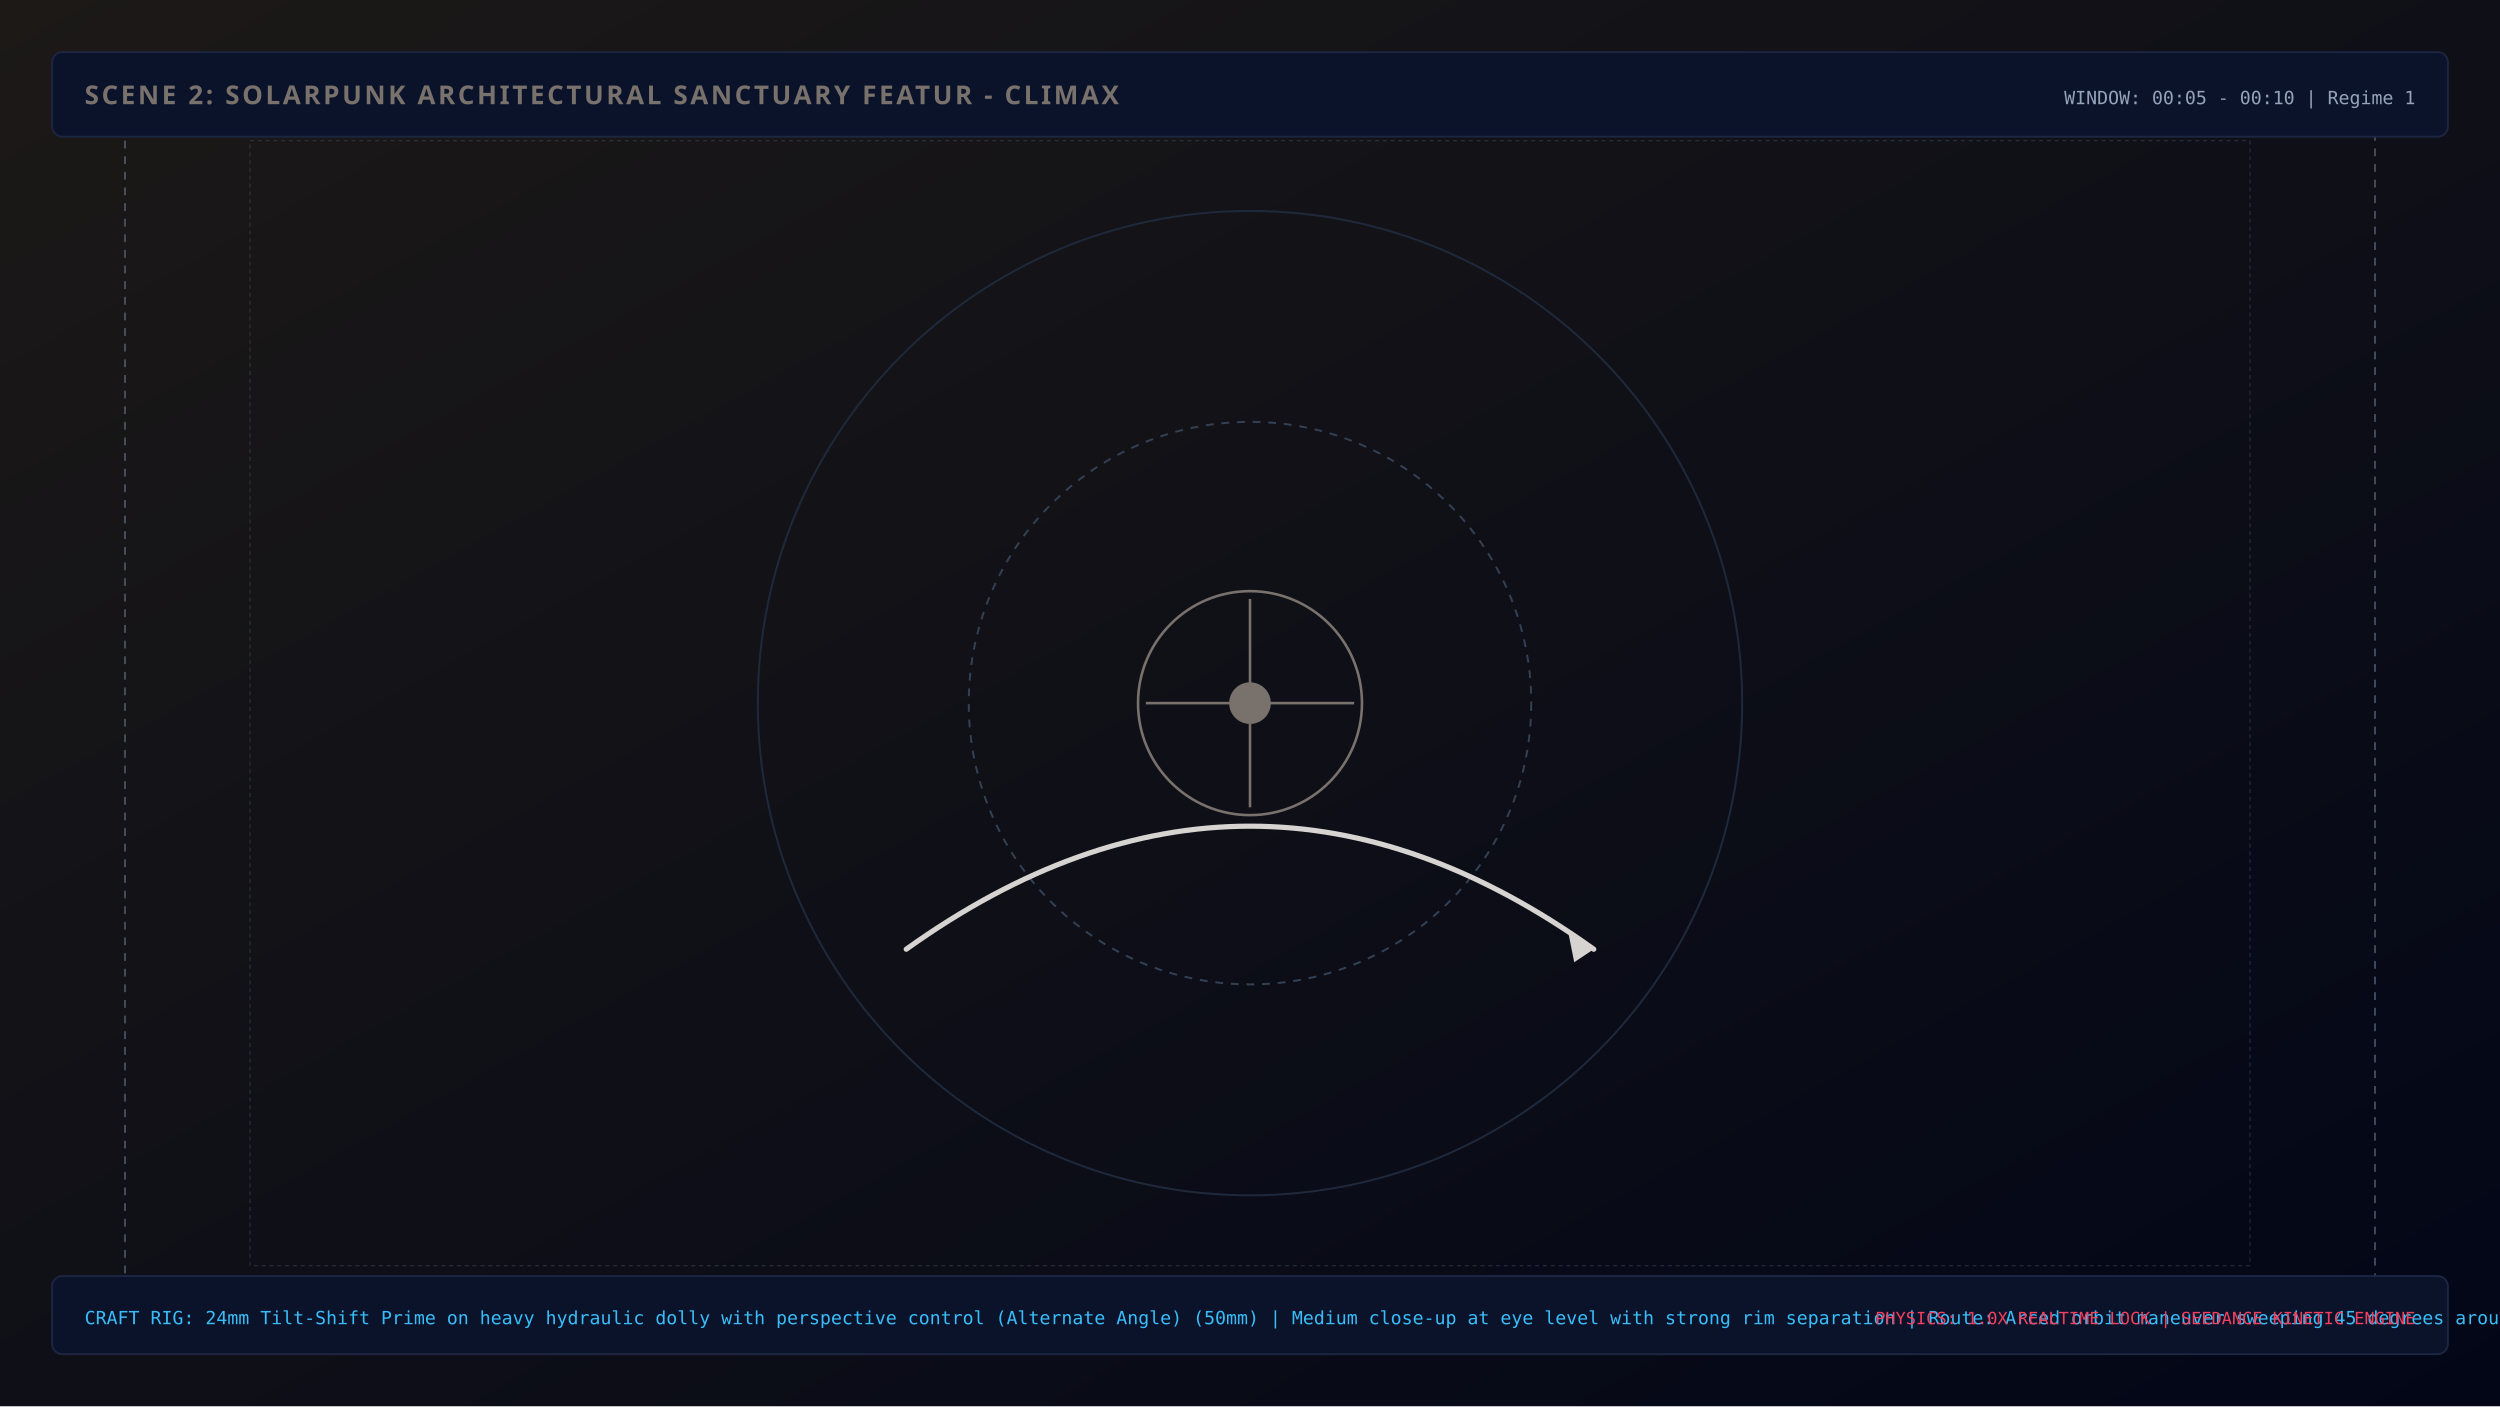
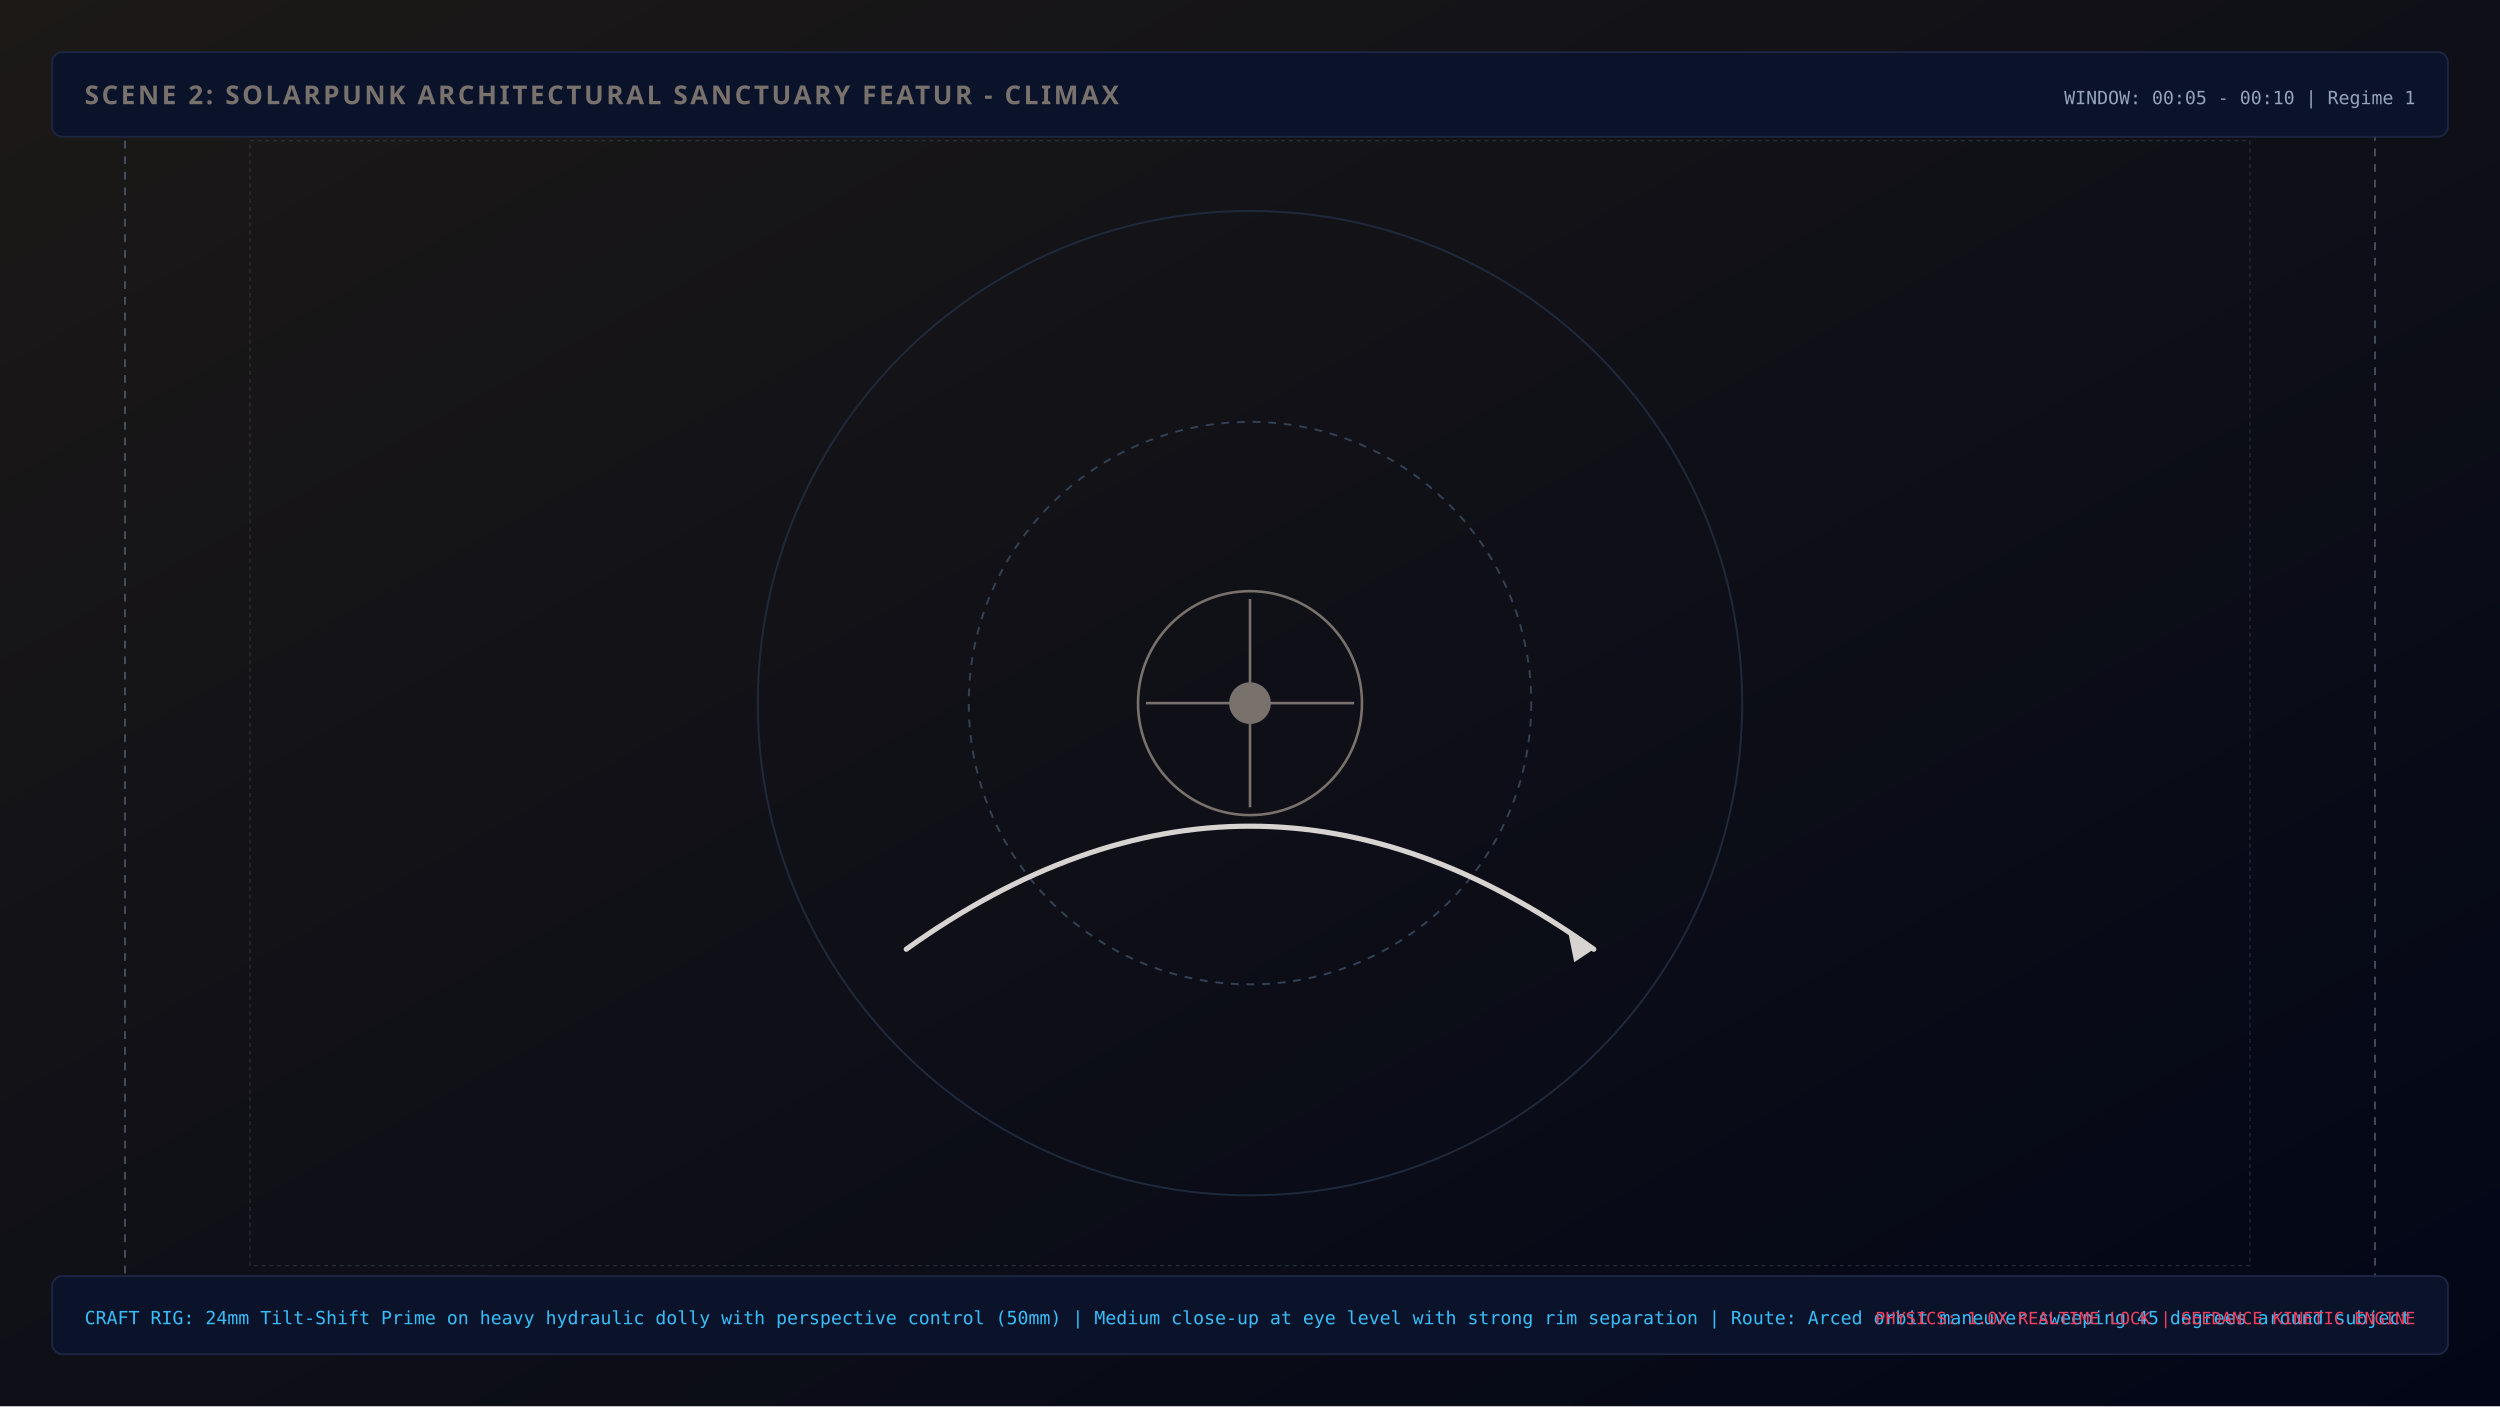
<svg xmlns="http://www.w3.org/2000/svg" viewBox="0 0 1920 1080" width="100%" height="100%">
  <defs>
    <linearGradient id="sceneGrad" x1="0%" y1="0%" x2="100%" y2="100%">
      <stop offset="0%" stop-color="#1C1917" />
      <stop offset="100%" stop-color="#020617" />
    </linearGradient>
  </defs>
  <rect width="1920" height="1080" fill="url(#sceneGrad)" />
  <rect class="safe-guide-action" x="96" y="54" width="1728" height="972" fill="none" stroke="#64748B" stroke-width="1.5" stroke-dasharray="6,6" opacity="0.6" />
  <rect class="safe-guide-title" x="192" y="108" width="1536" height="864" fill="none" stroke="#475569" stroke-width="1" stroke-dasharray="3,3" opacity="0.4" />
  <circle cx="960" cy="540" r="378" fill="none" stroke="#1E293B" stroke-width="1.5" />
  <circle cx="960" cy="540" r="216" fill="none" stroke="#334155" stroke-width="1.5" stroke-dasharray="6,6" />
  <circle cx="960" cy="540" r="86" fill="none" stroke="#78716C" stroke-width="2" />
  <path d="M 696 729 Q 960 540 1224 729" fill="none" stroke="#D6D3D1" stroke-width="4" stroke-linecap="round" />
  <polygon points="1224,729 1204,714 1209,739" fill="#D6D3D1" />
  <circle cx="960" cy="540" r="16" fill="#78716C" />
  <line x1="960" y1="460" x2="960" y2="620" stroke="#78716C" stroke-width="2" />
  <line x1="880" y1="540" x2="1040" y2="540" stroke="#78716C" stroke-width="2" />
  <rect x="40" y="40" width="1840" height="65" rx="8" fill="#0B132B" stroke="#1C2541" stroke-width="1.5" />
  <text x="65" y="80" font-family="'Space Grotesk', sans-serif" font-size="20" font-weight="700" fill="#78716C" letter-spacing="2">
    SCENE 2: SOLARPUNK ARCHITECTURAL SANCTUARY FEATUR - CLIMAX
  </text>
  <text x="1855" y="80" font-family="'JetBrains Mono', monospace" font-size="14" fill="#94A3B8" text-anchor="end">
    WINDOW: 00:05 - 00:10 | Regime 1
  </text>
  <rect x="40" y="980" width="1840" height="60" rx="8" fill="#0B132B" stroke="#1C2541" stroke-width="1.5" />
  <text x="65" y="1017" font-family="'JetBrains Mono', monospace" font-size="14" fill="#38BDF8">
-     CRAFT RIG: 24mm Tilt-Shift Prime on heavy hydraulic dolly with perspective control (Alternate Angle) (50mm) | Medium close-up at eye level with strong rim separation | Route: Arced orbit maneuver sweeping 45 degrees around subject
+     CRAFT RIG: 24mm Tilt-Shift Prime on heavy hydraulic dolly with perspective control (50mm) | Medium close-up at eye level with strong rim separation | Route: Arced orbit maneuver sweeping 45 degrees around subject
  </text>
  <text x="1855" y="1017" font-family="'JetBrains Mono', monospace" font-size="13" fill="#F43F5E" text-anchor="end">
    PHYSICS: 1.0X REALTIME LOCK | SEEDANCE KINETIC ENGINE
  </text>
</svg>
